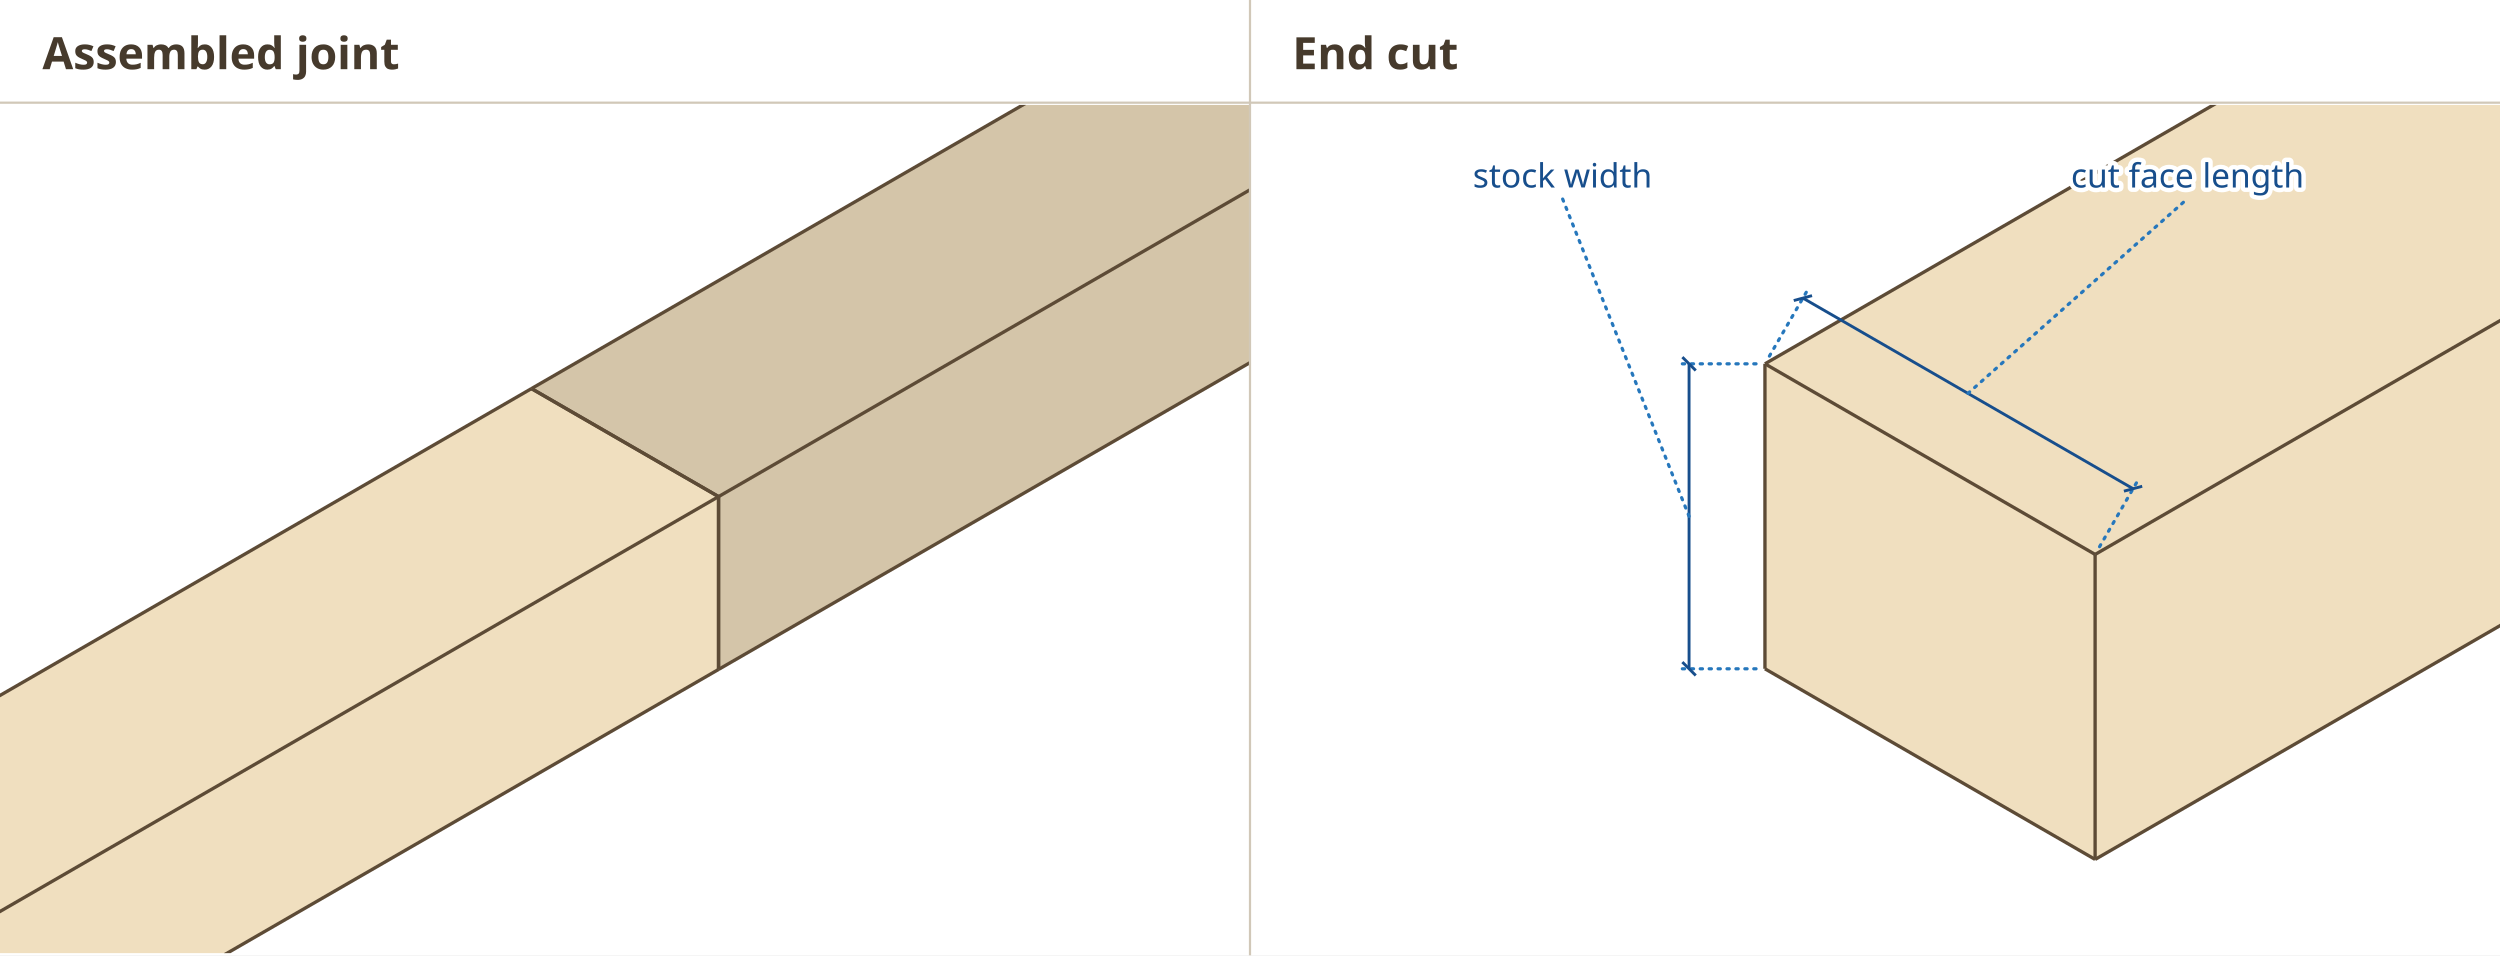
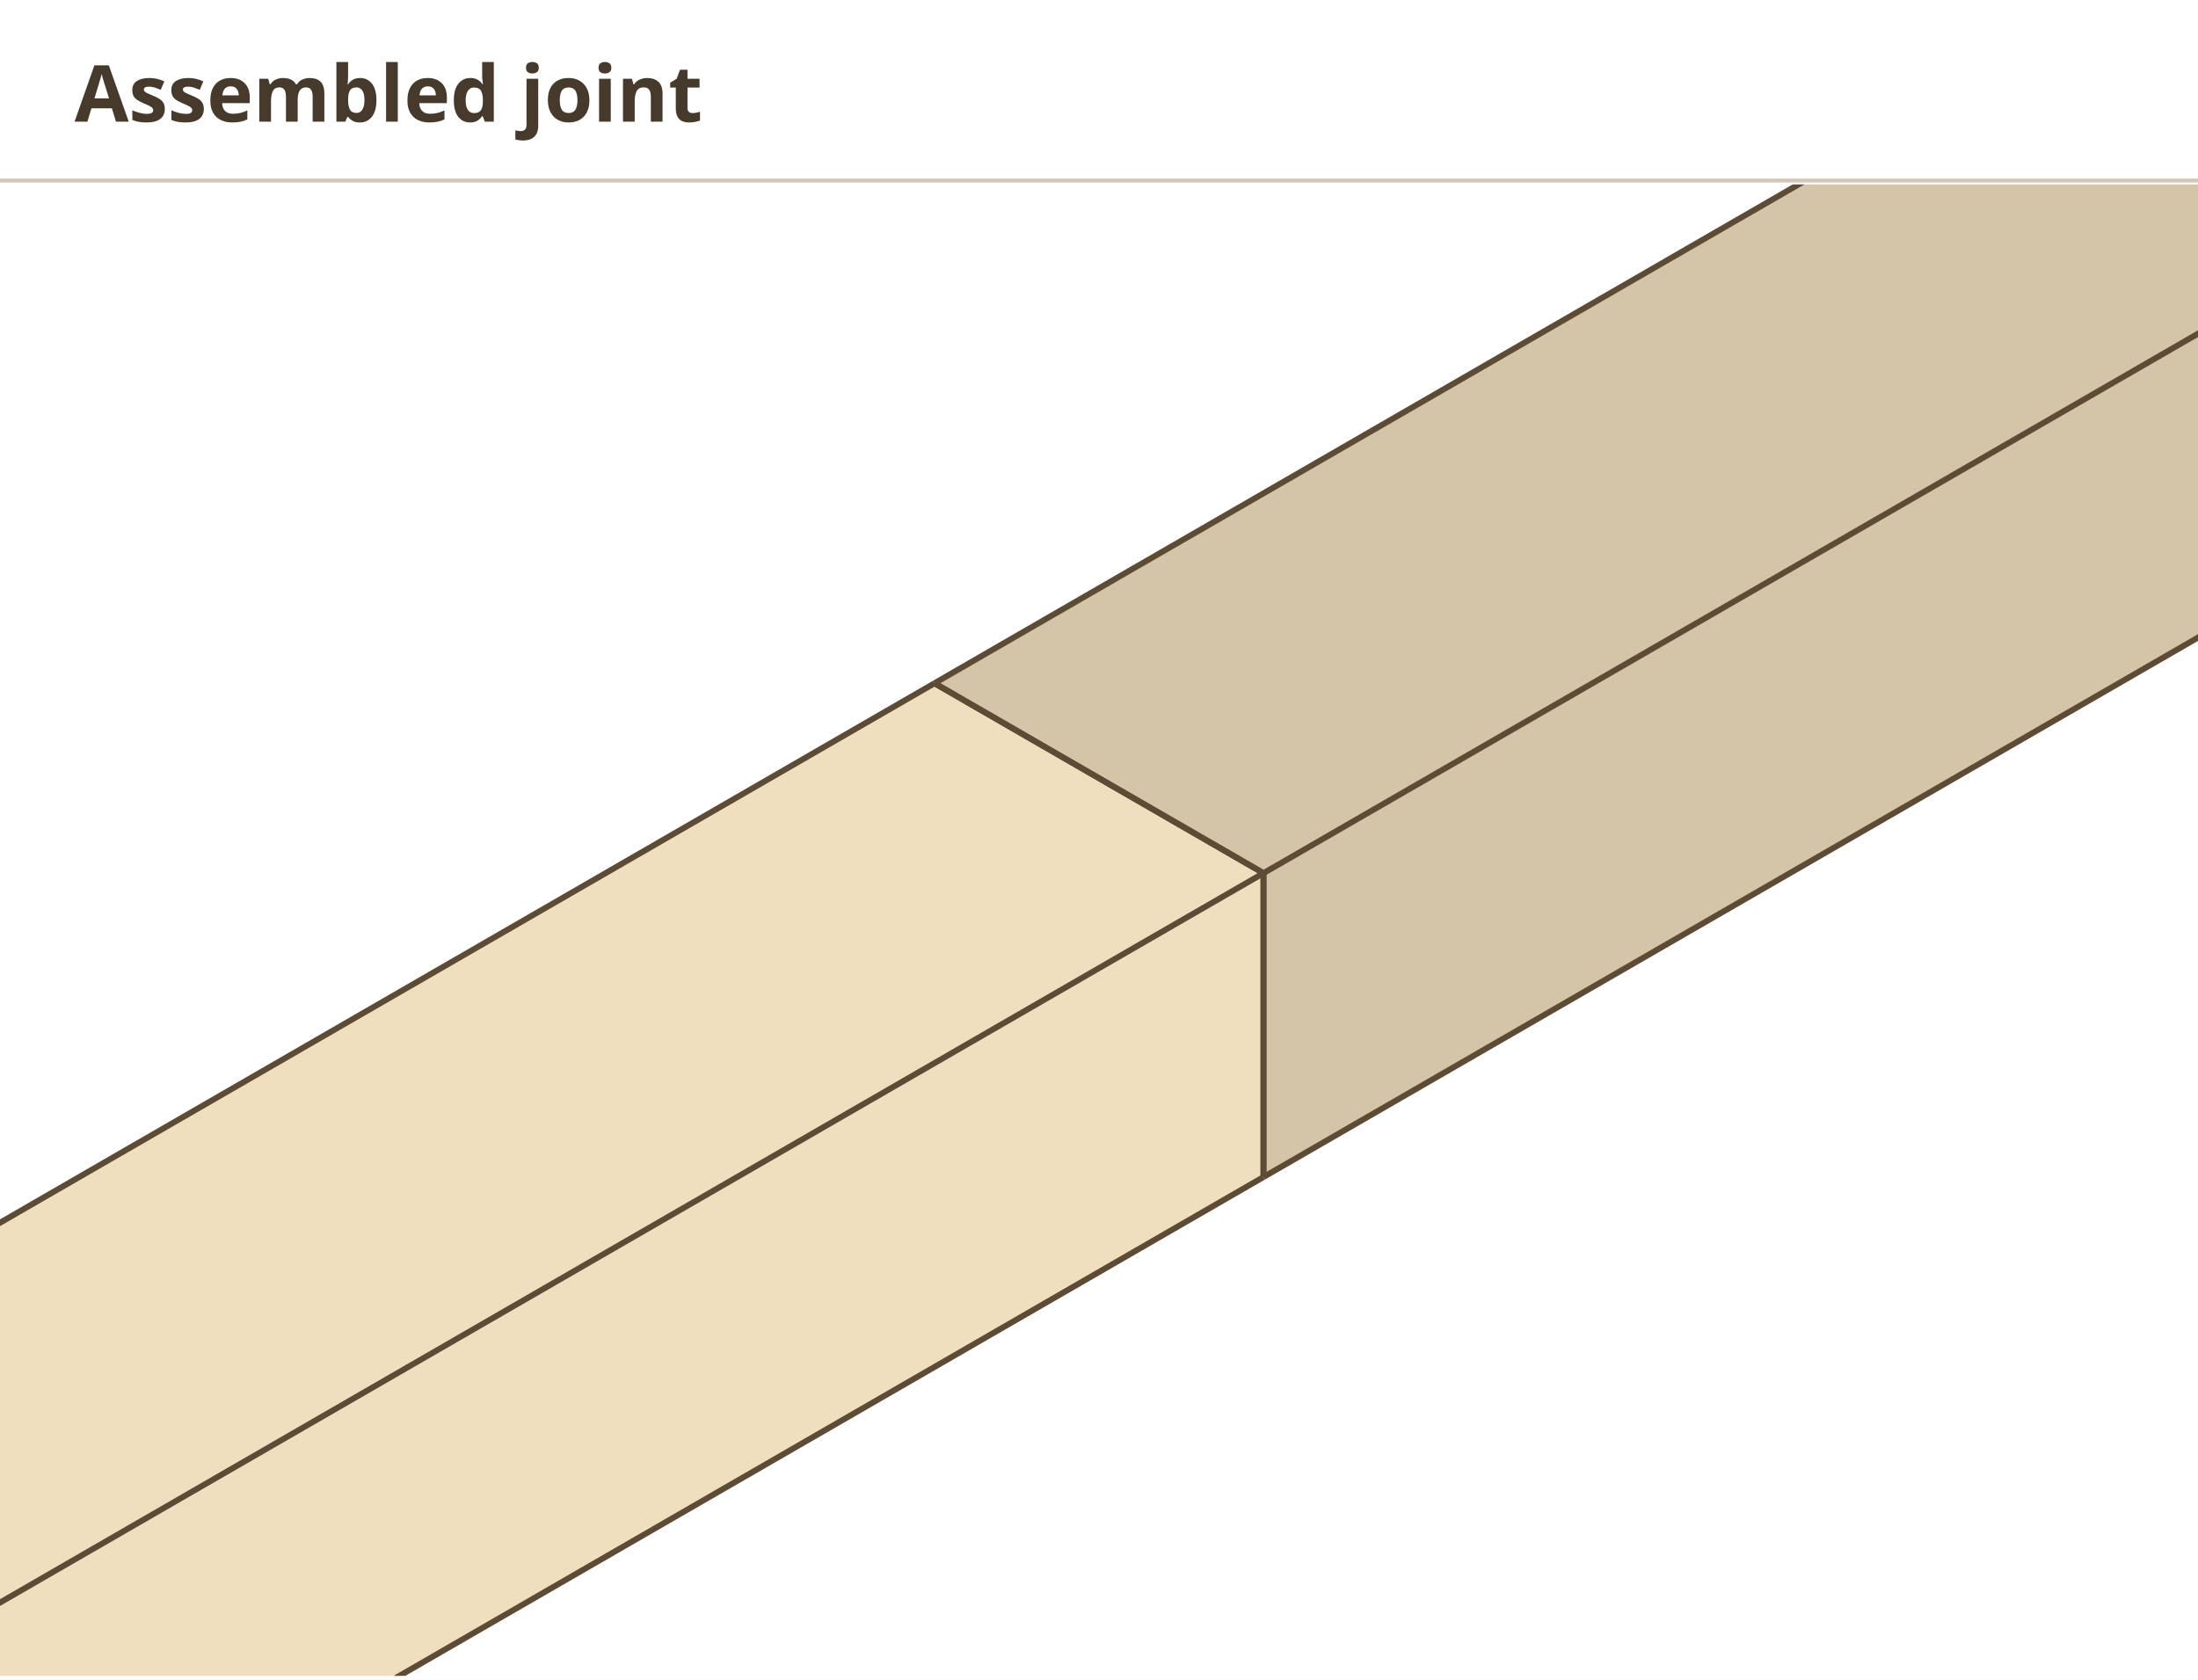
- <svg xmlns="http://www.w3.org/2000/svg" font-family="system-ui, sans-serif" role="img" viewBox="0 0 1120 428">
+ <svg xmlns="http://www.w3.org/2000/svg" font-family="system-ui, sans-serif" role="img" viewBox="0 0 560 428">
  <rect width="100%" height="100%" fill="white" />
  <svg viewBox="0 0 560 380" x="0" y="47" width="560" height="380" overflow="hidden">
    <g class="member-fills">
      <path data-member="Assembled joint" fill="#f0dfbf" fill-opacity="1" d="M-482.723 640.037 L-566.539 591.646 L238.092 127.092 Z M321.908 175.483 L-482.723 640.037 L238.092 127.092 Z M321.908 252.908 L-482.723 717.462 L-566.539 669.071 Z M254.855 214.196 L-388.849 585.839 L-566.539 669.071 L238.092 204.517 Z M254.855 214.196 L321.908 252.908 L321.907 252.909 L-388.849 585.839 Z M321.908 175.483 L321.908 252.908 L-482.723 717.462 Z M-482.723 640.037 L321.908 175.483 L-482.723 717.462 Z M238.092 204.517 L238.092 204.517 L-566.539 669.071 L-566.539 591.646 Z M238.092 204.517 L-566.539 591.646 L171.04 165.804 Z M238.092 127.092 L238.092 204.517 L238.092 204.517 L171.04 165.804 L238.092 127.092 Z M-482.723 717.462 L-566.539 669.071 L-566.539 591.646 Z M-482.723 640.037 L-482.723 717.462 L-566.539 591.646 Z M321.908 175.483 L321.908 252.908 L238.092 204.517 Z M238.092 127.092 L321.908 175.483 L238.092 204.517 Z" />
      <path data-member="timber2" fill="#d4c5a9" fill-opacity="1" d="M1042.723 -337.462 L1126.539 -289.071 L321.908 175.483 Z M238.092 127.092 L1042.723 -337.462 L321.908 175.483 Z M415.781 121.285 L1059.486 -250.358 L1126.539 -211.646 Z M415.781 121.285 L312.129 169.837 L305.145 165.804 L1042.723 -260.037 L1059.486 -250.358 Z M321.908 252.908 L321.908 252.908 L657.171 59.344 L657.171 59.344 L321.908 252.908 Z M657.171 59.344 L1126.538 -211.645 L1126.539 -211.646 L657.171 59.344 Z M657.171 59.344 L321.908 252.908 L321.908 175.483 Z M657.171 59.344 L321.908 175.483 L321.908 175.483 L321.908 175.483 L321.908 175.483 L415.781 121.285 L1126.538 -211.645 Z M321.908 175.483 L371.752 141.909 L415.781 121.285 Z M321.908 175.483 L321.908 175.483 L321.908 175.483 L321.908 165.257 L371.752 141.909 Z M321.908 175.483 L312.129 169.837 L321.908 165.257 Z M1126.539 -289.071 L1126.539 -211.646 L321.908 252.908 Z M321.908 175.483 L1126.539 -289.071 L321.908 252.908 Z M238.092 127.092 L238.093 127.091 L1042.723 -260.037 L305.145 165.804 Z M1042.723 -337.462 L238.093 127.091 L238.092 127.092 L238.092 127.092 L1042.723 -337.462 Z M1042.723 -337.462 L1042.723 -260.037 L238.093 127.091 Z M1126.539 -211.646 L1042.723 -260.037 L1042.723 -337.462 Z M1126.539 -211.646 L1042.723 -337.462 L1126.539 -289.071 Z M321.908 175.483 L321.908 175.483 L311.24 169.324 L311.24 169.324 L321.908 175.483 Z M311.24 169.324 L238.092 127.092 L238.092 127.092 L238.092 127.092 L311.24 169.324 Z M321.908 175.483 L321.908 175.483 L321.908 175.483 L321.908 252.908 L321.908 252.908 L321.908 252.908 L321.908 252.908 Z" />
    </g>
    <g class="face-fills" />
    <g class="edges" fill="none" stroke-linejoin="round">
      <g data-member="Assembled joint" stroke="#5d4b36" stroke-opacity="1" stroke-width="1.5">
        <path data-feature="rptw.right" d="M238.092 127.092 L-566.539 591.646" />
        <path data-feature="rptw.right" d="M-566.539 591.646 L-482.723 640.037" />
        <path data-feature="rptw.right" d="M-482.723 640.037 L321.908 175.483" />
        <path data-feature="rptw.right" d="M321.908 175.483 L238.092 127.092" />
        <path data-feature="rptw.left" d="M321.908 252.908 L-482.723 717.462" />
        <path data-feature="rptw.left" d="M-482.723 717.462 L-566.539 669.071" />
        <path data-feature="rptw.front" d="M321.908 252.908 L321.908 175.483" />
        <path data-feature="rptw.front" d="M-482.723 640.037 L-482.723 717.462" />
        <path data-feature="rptw.back" d="M-566.539 669.071 L-566.539 591.646" />
      </g>
      <g data-member="timber2" stroke="#5d4b36" stroke-opacity="1" stroke-width="1.5">
        <path data-feature="rptw.right" d="M321.908 175.483 L1126.539 -289.071" />
        <path data-feature="rptw.right" d="M1126.539 -289.071 L1042.723 -337.462" />
        <path data-feature="rptw.right" d="M1042.723 -337.462 L238.092 127.092" />
        <path data-feature="rptw.right" d="M238.092 127.092 L321.908 175.483" />
        <path data-feature="rptw.left" d="M1126.539 -211.646 L321.908 252.908" />
        <path data-feature="rptw.front" d="M1126.539 -211.646 L1126.539 -289.071" />
        <path data-feature="rptw.front" d="M321.908 175.483 L321.908 252.908" />
      </g>
    </g>
    <g class="references" fill="none" />
  </svg>
  <text font-size="20" font-weight="600" x="19" y="31" fill="#463a2c">Assembled joint</text>
-   <svg viewBox="0 0 560 380" x="560" y="47" width="560" height="380" overflow="hidden">
-     <g class="member-fills">
-       <path data-member="End cut" fill="#f0dfbf" fill-opacity="1" d="M1650.634 -703.811 L1798.544 -618.415 L378.607 201.386 Z M230.697 115.99 L1650.634 -703.811 L378.607 201.386 Z M230.697 252.624 L1650.634 -567.177 L1798.544 -481.781 Z M230.697 252.624 L1798.544 -481.781 L378.607 338.02 Z M1650.634 -567.177 L230.697 252.624 L230.697 115.99 Z M1650.634 -567.177 L230.697 115.99 L1650.634 -703.811 Z M1798.544 -618.415 L1798.544 -481.781 L378.607 338.02 Z M378.607 201.386 L1798.544 -618.415 L378.607 338.02 Z M1798.544 -618.415 L1798.544 -481.781 L1650.634 -567.177 Z M1798.544 -618.415 L1650.634 -567.177 L1650.634 -703.811 Z M378.607 338.02 L230.697 252.624 L230.697 115.99 Z M378.607 338.02 L230.697 115.99 L378.607 201.386 Z" />
-     </g>
-     <g class="face-fills" />
-     <g class="edges" fill="none" stroke-linejoin="round">
-       <g data-member="End cut" stroke="#5d4b36" stroke-opacity="1" stroke-width="1.5">
-         <path data-feature="rptw.right" d="M378.607 201.386 L1798.544 -618.415" />
-         <path data-feature="rptw.right" d="M1798.544 -618.415 L1650.634 -703.811" />
-         <path data-feature="rptw.right" d="M1650.634 -703.811 L230.697 115.99" />
-         <path data-feature="rptw.right" d="M230.697 115.99 L378.607 201.386" />
-         <path data-feature="rptw.left" d="M1798.544 -481.781 L378.607 338.02" />
-         <path data-feature="rptw.left" d="M378.607 338.02 L230.697 252.624" />
-         <path data-feature="rptw.front" d="M230.697 252.624 L230.697 115.99" />
-         <path data-feature="rptw.back" d="M1798.544 -481.781 L1798.544 -618.415" />
-         <path data-feature="rptw.back" d="M378.607 201.386 L378.607 338.02" />
-       </g>
-     </g>
-     <g class="references" fill="none" />
-     <g class="dimension" stroke-width="1.3" fill="#174e8c" stroke="#174e8c">
-       <line stroke="#2677bc" stroke-dasharray="1 3" stroke-linecap="round" stroke-width="1.45" x1="226.70" y1="252.62" x2="192.70" y2="252.62" />
-       <line x1="199.70" y1="255.62" x2="193.70" y2="249.62" />
-       <line stroke="#2677bc" stroke-dasharray="1 3" stroke-linecap="round" stroke-width="1.45" x1="226.70" y1="115.99" x2="192.70" y2="115.99" />
-       <line x1="199.70" y1="118.99" x2="193.70" y2="112.99" />
-       <line x1="196.70" y1="252.62" x2="196.70" y2="115.99" />
-       <line stroke="#2677bc" stroke-dasharray="1 3" stroke-linecap="round" stroke-width="1.45" x1="196.70" y1="184.31" x2="140.00" y2="42.00" />
-       <text text-anchor="middle" font-size="15" stroke="white" stroke-width="4" paint-order="stroke" stroke-linejoin="round" transform="translate(140.00 37.00) rotate(0.00)">stock width</text>
-     </g>
-     <g class="dimension" stroke-width="1.3" fill="#174e8c" stroke="#174e8c">
-       <line stroke="#2677bc" stroke-dasharray="1 3" stroke-linecap="round" stroke-width="1.45" x1="232.70" y1="112.53" x2="249.70" y2="83.08" />
-       <line x1="243.60" y1="87.64" x2="251.79" y2="85.45" />
-       <line stroke="#2677bc" stroke-dasharray="1 3" stroke-linecap="round" stroke-width="1.45" x1="380.61" y1="197.92" x2="397.61" y2="168.48" />
-       <line x1="391.51" y1="173.04" x2="399.70" y2="170.84" />
-       <line x1="247.70" y1="86.55" x2="395.61" y2="171.94" />
-       <line stroke="#2677bc" stroke-dasharray="1 3" stroke-linecap="round" stroke-width="1.45" x1="321.65" y1="129.24" x2="420.00" y2="42.00" />
-       <text text-anchor="middle" font-size="15" stroke="white" stroke-width="4" paint-order="stroke" stroke-linejoin="round" transform="translate(420.00 37.00) rotate(0.00)">cut face length</text>
-     </g>
-   </svg>
-   <text font-size="20" font-weight="600" x="579" y="31" fill="#463a2c">End cut</text>
-   <path d="M0 46H1120 M560 0v428" stroke="#d1c8b8" />
+   <path d="M0 46H560" stroke="#d1c8b8" />
</svg>
